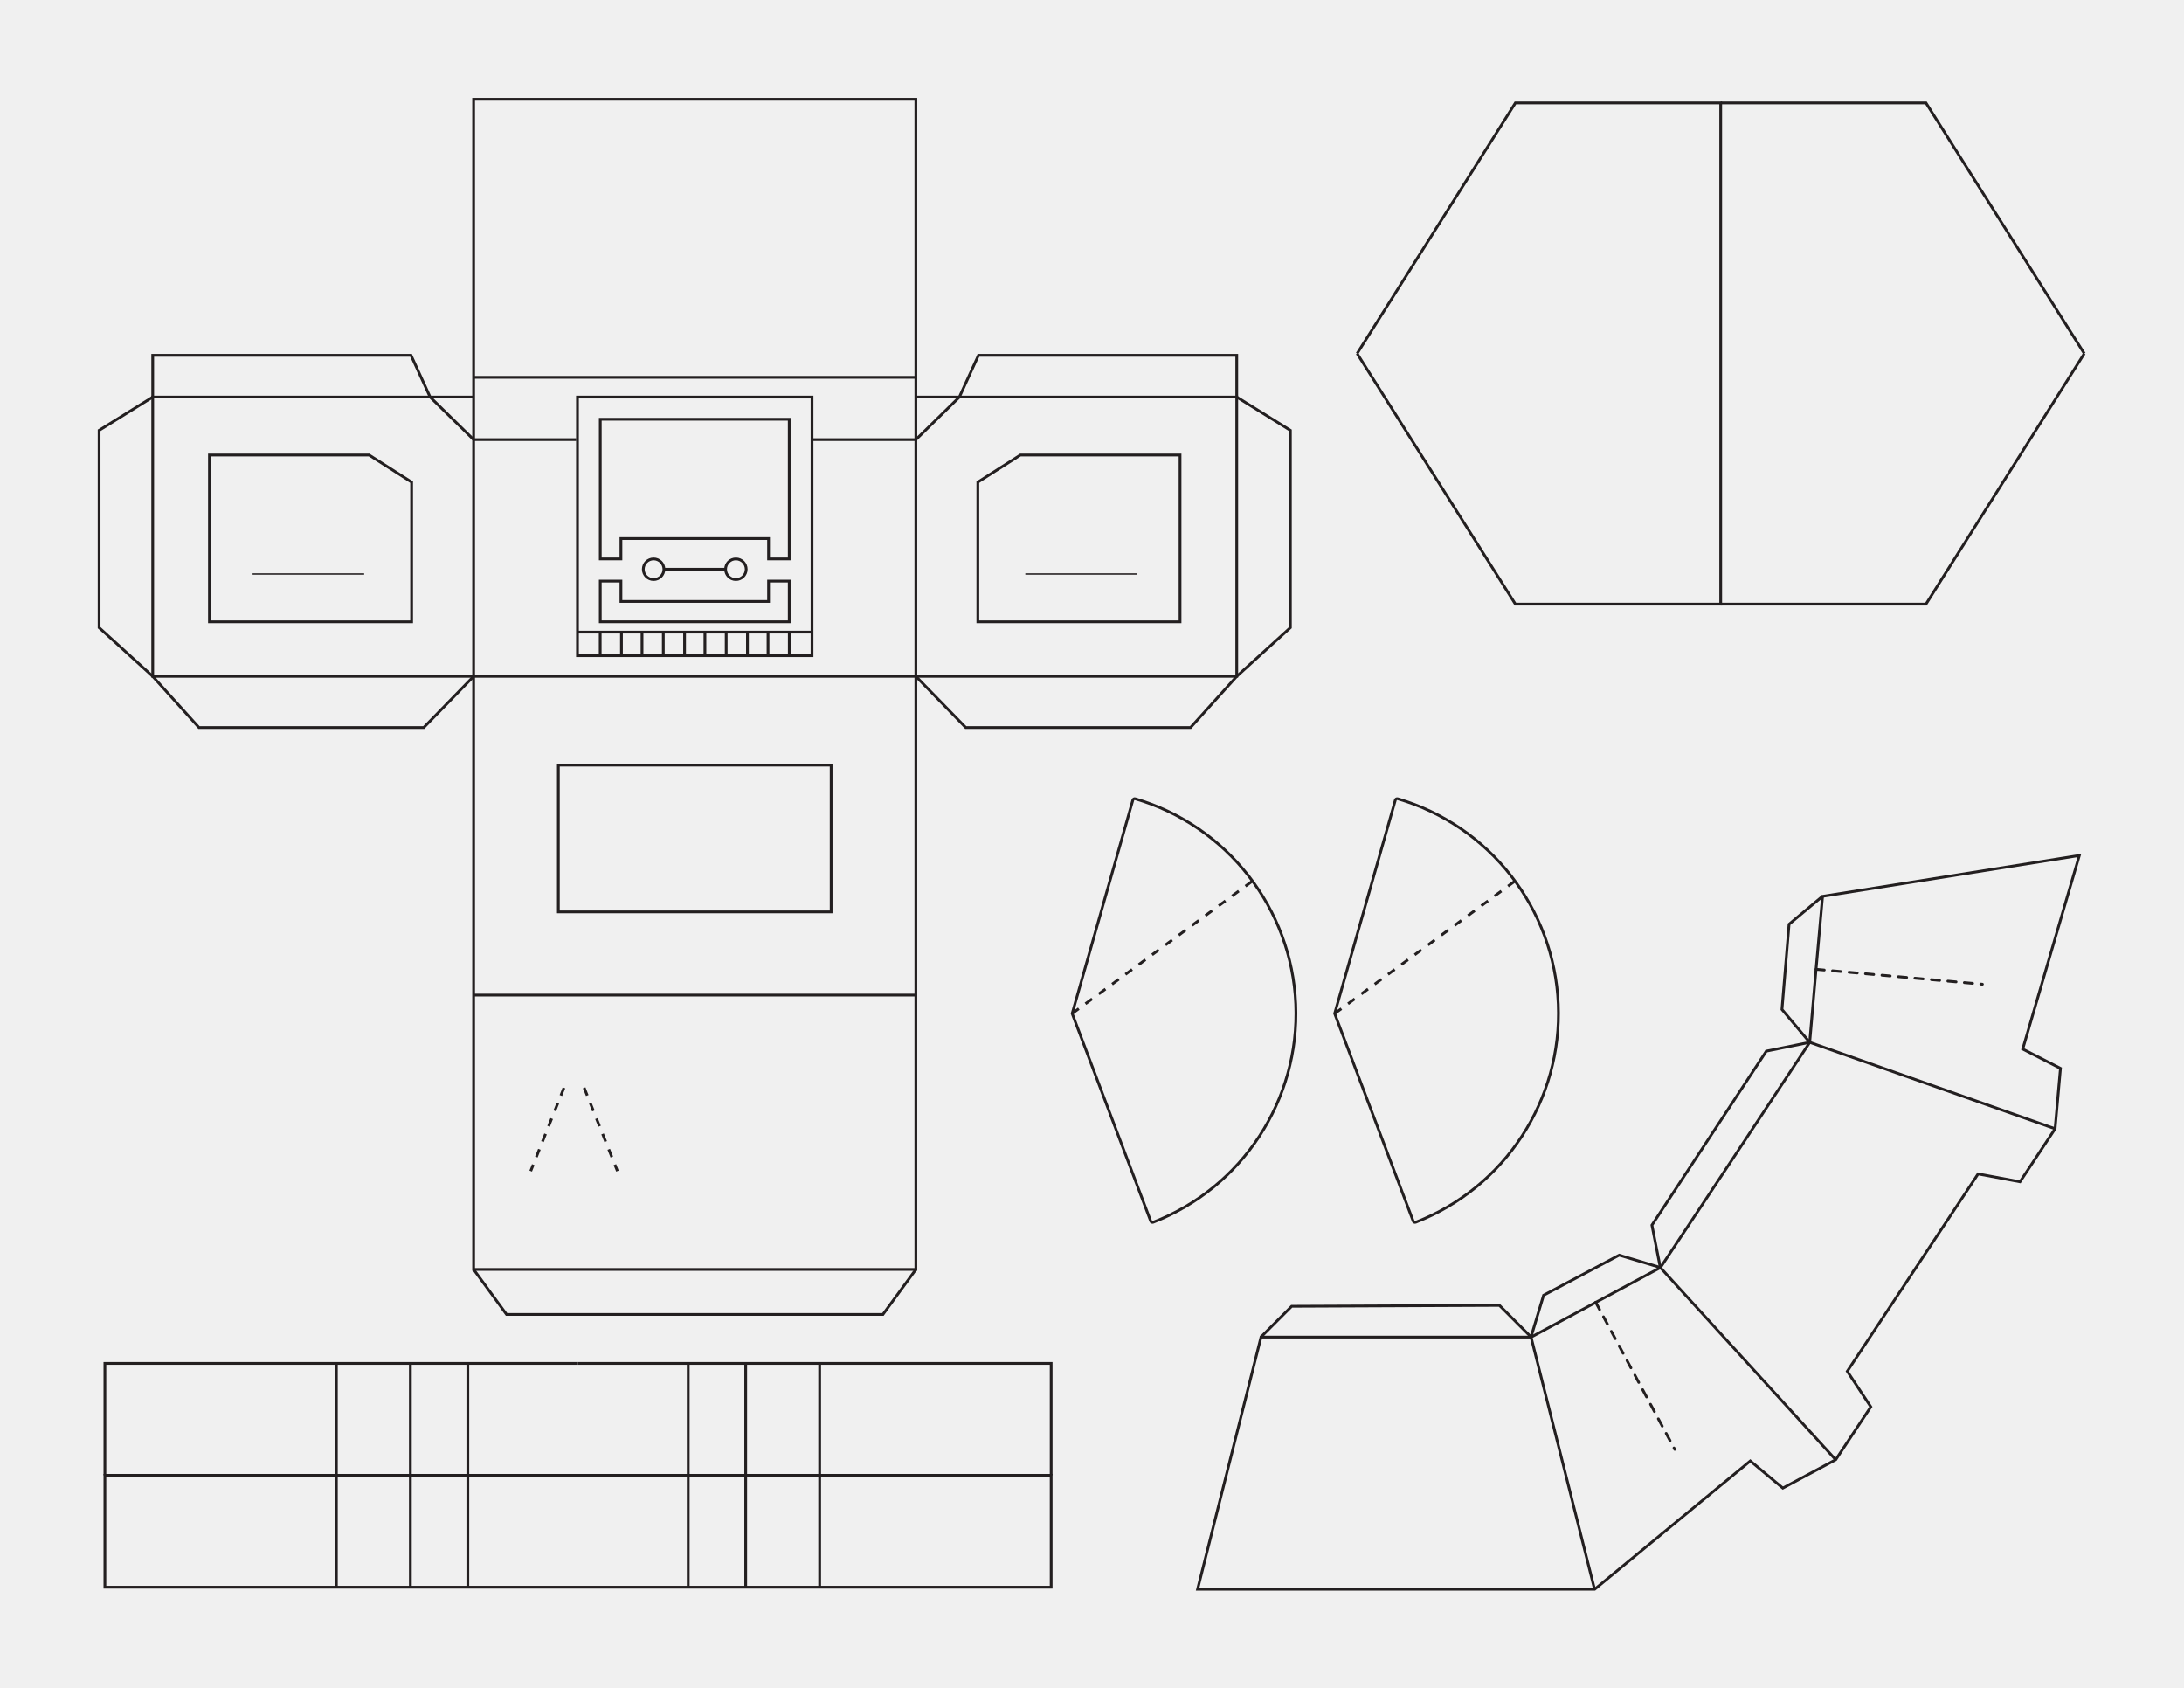
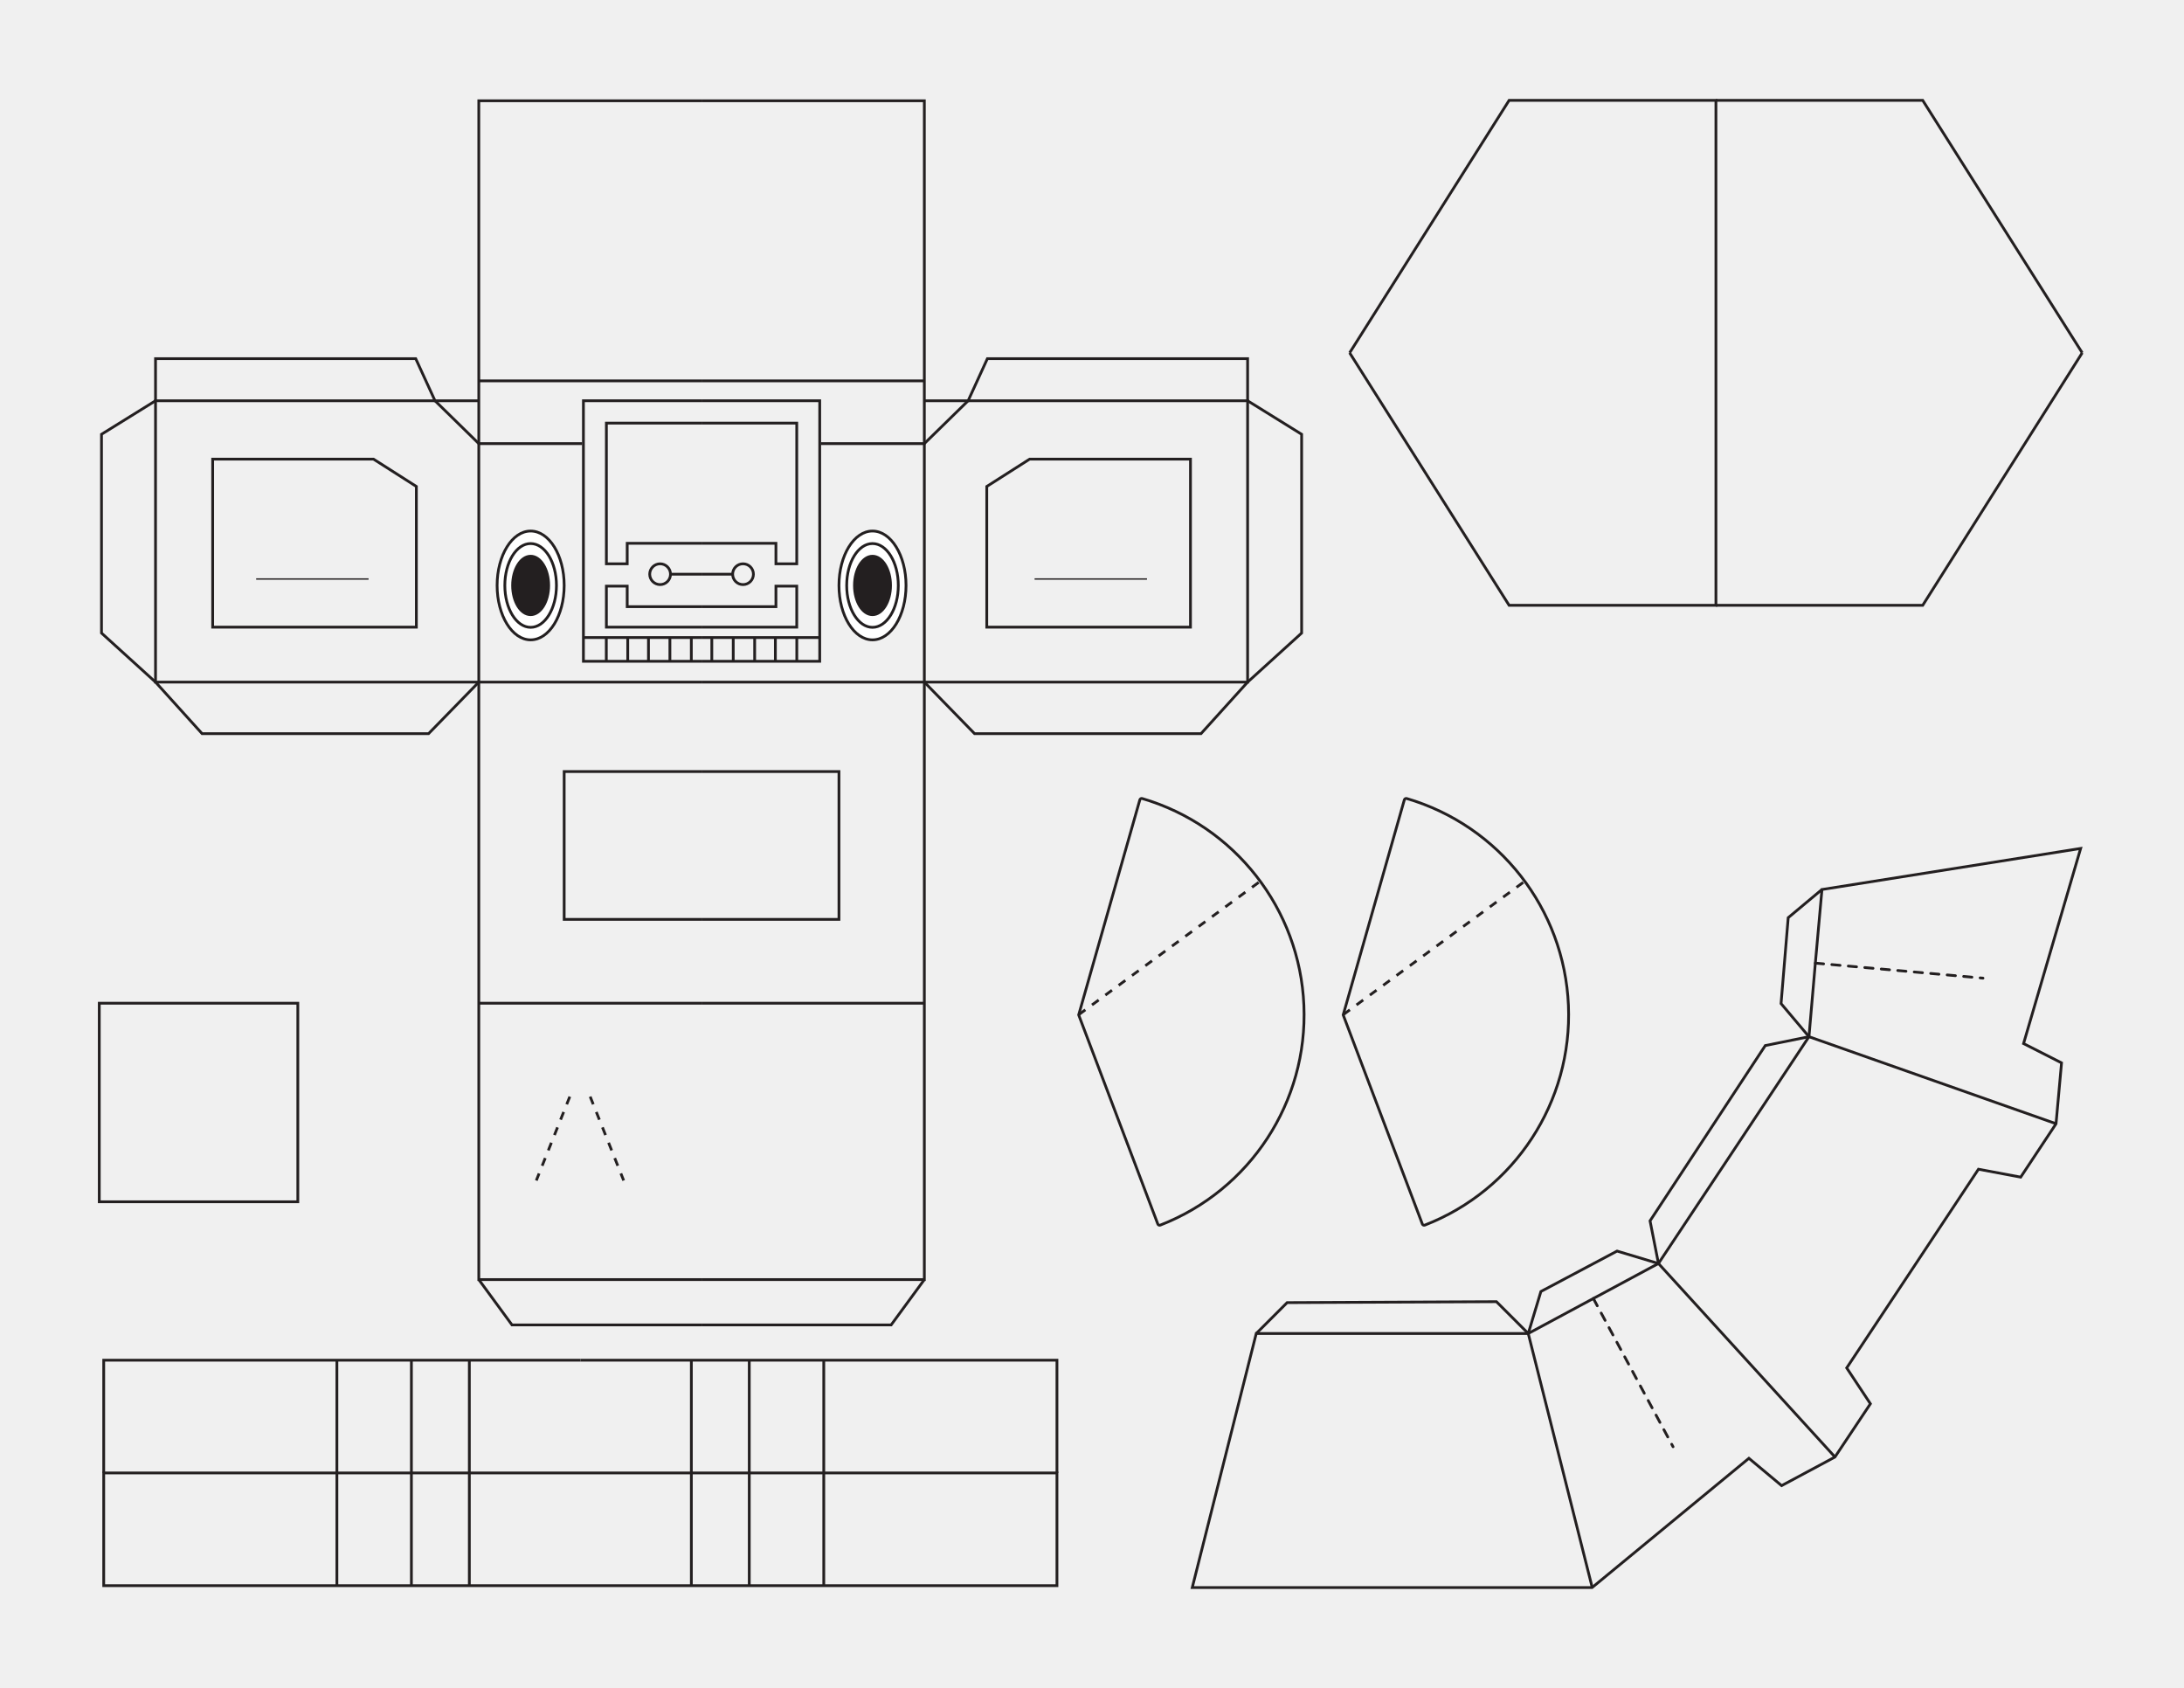
<svg xmlns="http://www.w3.org/2000/svg" viewBox="0 0 792 612">
  <rect width="792" height="612" style="fill:none" />
-   <polyline points="755.84 128.19 698.43 219.06 623.99 219.06" style="fill:none;stroke:#231f20;stroke-miterlimit:10" />
-   <polyline points="755.84 128.19 698.43 37.32 623.99 37.32" style="fill:none;stroke:#231f20;stroke-miterlimit:10" />
-   <polyline points="492.14 128.19 549.54 37.32 623.99 37.32 623.99 219.06 549.54 219.06 492.14 128.19" style="fill:none;stroke:#231f20;stroke-miterlimit:10" />
-   <path d="M381.19,534.94" style="fill:none;stroke:#231f20;stroke-miterlimit:10" />
-   <polyline points="209.61 494.36 381.19 494.36 381.19 534.94" style="fill:none;stroke:#231f20;stroke-miterlimit:10" />
-   <path d="M209.61,494.36" style="fill:none;stroke:#231f20;stroke-miterlimit:10" />
-   <line x1="297.24" y1="494.36" x2="297.24" y2="534.94" style="fill:none;stroke:#231f20;stroke-miterlimit:10" />
-   <line x1="270.42" y1="494.36" x2="270.42" y2="534.94" style="fill:none;stroke:#231f20;stroke-miterlimit:10" />
-   <line x1="249.57" y1="494.36" x2="249.57" y2="534.94" style="fill:none;stroke:#231f20;stroke-miterlimit:10" />
-   <polyline points="209.61 494.36 38.04 494.36 38.04 534.94" style="fill:none;stroke:#231f20;stroke-miterlimit:10" />
-   <line x1="121.98" y1="494.36" x2="121.98" y2="534.94" style="fill:none;stroke:#231f20;stroke-miterlimit:10" />
-   <line x1="148.81" y1="494.36" x2="148.81" y2="534.94" style="fill:none;stroke:#231f20;stroke-miterlimit:10" />
-   <line x1="169.65" y1="494.36" x2="169.65" y2="534.94" style="fill:none;stroke:#231f20;stroke-miterlimit:10" />
-   <polyline points="209.61 575.51 381.19 575.51 381.19 534.94 38.04 534.94 38.04 575.51 209.61 575.51" style="fill:none;stroke:#231f20;stroke-miterlimit:10" />
-   <line x1="297.24" y1="575.51" x2="297.24" y2="534.94" style="fill:none;stroke:#231f20;stroke-miterlimit:10" />
-   <line x1="270.42" y1="575.51" x2="270.42" y2="534.94" style="fill:none;stroke:#231f20;stroke-miterlimit:10" />
-   <line x1="249.57" y1="575.51" x2="249.57" y2="534.94" style="fill:none;stroke:#231f20;stroke-miterlimit:10" />
-   <line x1="121.98" y1="575.51" x2="121.98" y2="534.94" style="fill:none;stroke:#231f20;stroke-miterlimit:10" />
-   <line x1="148.81" y1="575.51" x2="148.81" y2="534.94" style="fill:none;stroke:#231f20;stroke-miterlimit:10" />
-   <line x1="169.65" y1="575.51" x2="169.65" y2="534.94" style="fill:none;stroke:#231f20;stroke-miterlimit:10" />
-   <path d="M355.53,588.75" style="fill:none;stroke:#231f20;stroke-miterlimit:10" />
-   <polyline points="457.29 484.78 468.41 473.65 543.75 473.32 555.21 484.78 559.76 469.65 587.18 455.1 602.08 459.58" style="fill:none;stroke:#231f20;stroke-miterlimit:10" />
-   <polyline points="656.26 377.94 640.54 381.13 599.05 444.22 602.08 459.58" style="fill:none;stroke:#231f20;stroke-miterlimit:10" />
-   <path d="M669.49,576.21" style="fill:none;stroke:#231f20;stroke-miterlimit:10" />
-   <line x1="578.65" y1="472.18" x2="607.33" y2="525.54" style="fill:none;stroke:#231f20;stroke-linecap:round;stroke-miterlimit:10;stroke-dasharray:3" />
-   <path d="M767,409.5" style="fill:none;stroke:#231f20;stroke-miterlimit:10" />
-   <path d="M754.05,310.19,660.93,325l-2.37,26.5-2.3,26.48-27,40.81-27.13,40.83-23.43,12.6-23.44,12.6H457.29l-23,91.43h144l56.44-46.52,11.79,9.84,19.18-10.29,12.73-19.17-8.54-12.89,23.72-35.79,23.72-35.78,15.2,2.85,12.72-19.2,1.95-21.92-13.68-7Z" style="fill:none;stroke:#231f20;stroke-miterlimit:10" />
-   <polyline points="656.26 377.94 646.21 366.02 648.78 335.11 660.93 324.96" style="fill:none;stroke:#231f20;stroke-miterlimit:10" />
-   <line x1="658.56" y1="351.46" x2="718.9" y2="356.87" style="fill:none;stroke:#231f20;stroke-linecap:round;stroke-miterlimit:10;stroke-dasharray:3" />
-   <line x1="555.21" y1="484.78" x2="578.23" y2="576.21" style="fill:none;stroke:#231f20;stroke-miterlimit:10" />
-   <line x1="602.08" y1="459.58" x2="665.64" y2="529.24" style="fill:none;stroke:#231f20;stroke-miterlimit:10" />
-   <line x1="656.26" y1="377.94" x2="745.19" y2="409.26" style="fill:none;stroke:#231f20;stroke-miterlimit:10" />
-   <polyline points="251.94 36 332.13 36 332.13 460.29 251.94 460.29" style="fill:none;stroke:#231f20;stroke-miterlimit:10" />
-   <line x1="332.13" y1="360.81" x2="251.94" y2="360.81" style="fill:none;stroke:#231f20;stroke-miterlimit:10" />
-   <polyline points="251.94 245.24 448.49 245.24 448.49 143.97 347.9 143.97 332.13 159.4 294.92 159.4" style="fill:none;stroke:#231f20;stroke-miterlimit:10" />
-   <line x1="332.13" y1="136.82" x2="251.94" y2="136.82" style="fill:none;stroke:#231f20;stroke-miterlimit:10" />
-   <polyline points="251.94 143.97 294.47 143.97 294.47 237.75 251.94 237.75" style="fill:none;stroke:#231f20;stroke-miterlimit:10" />
-   <polyline points="251.94 152.02 286.2 152.02 286.2 202.66 278.71 202.66 278.71 195.28 251.94 195.28" style="fill:none;stroke:#231f20;stroke-miterlimit:10" />
-   <polyline points="251.94 225.46 286.2 225.46 286.2 210.7 278.71 210.7 278.71 218.08 251.94 218.08" style="fill:none;stroke:#231f20;stroke-miterlimit:10" />
-   <line x1="294.47" y1="229.2" x2="251.94" y2="229.2" style="fill:none;stroke:#231f20;stroke-miterlimit:10" />
-   <line x1="255.63" y1="229.2" x2="255.63" y2="237.75" style="fill:none;stroke:#231f20;stroke-miterlimit:10" />
-   <line x1="263.34" y1="229.2" x2="263.34" y2="237.75" style="fill:none;stroke:#231f20;stroke-miterlimit:10" />
-   <line x1="271.05" y1="229.2" x2="271.05" y2="237.75" style="fill:none;stroke:#231f20;stroke-miterlimit:10" />
-   <line x1="278.51" y1="229.2" x2="278.51" y2="237.75" style="fill:none;stroke:#231f20;stroke-miterlimit:10" />
-   <line x1="286.22" y1="229.2" x2="286.22" y2="237.75" style="fill:none;stroke:#231f20;stroke-miterlimit:10" />
-   <circle cx="266.86" cy="206.4" r="3.74" style="fill:none;stroke:#231f20;stroke-miterlimit:10" />
-   <line x1="263.12" y1="206.4" x2="251.94" y2="206.4" style="fill:none;stroke:#231f20;stroke-miterlimit:10" />
-   <polyline points="332.13 143.97 347.9 143.97 354.83 128.83 448.49 128.83 448.49 143.97 467.94 156.04 467.94 227.58 448.49 245.24 431.73 263.8 350.21 263.8 332.13 245.24" style="fill:none;stroke:#231f20;stroke-miterlimit:10" />
-   <polyline points="251.94 277.43 301.4 277.43 301.4 330.64 251.94 330.64" style="fill:none;stroke:#231f20;stroke-miterlimit:10" />
-   <polygon points="354.6 225.46 427.93 225.46 427.93 164.99 370.03 164.99 354.6 174.82 354.6 225.46" style="fill:none;stroke:#231f20;stroke-miterlimit:10" />
-   <line x1="371.82" y1="208.13" x2="412.28" y2="208.13" style="fill:none;stroke:#231f20;stroke-miterlimit:10;stroke-width:0.5px" />
-   <polyline points="332.13 460.29 320.18 476.61 251.94 476.61" style="fill:none;stroke:#231f20;stroke-miterlimit:10" />
-   <polyline points="251.94 36 171.75 36 171.75 460.29 251.94 460.29" style="fill:none;stroke:#231f20;stroke-miterlimit:10" />
-   <line x1="171.75" y1="360.81" x2="251.94" y2="360.81" style="fill:none;stroke:#231f20;stroke-miterlimit:10" />
-   <polyline points="251.94 245.24 55.38 245.24 55.38 143.97 155.98 143.97 171.75 159.4 208.96 159.4" style="fill:none;stroke:#231f20;stroke-miterlimit:10" />
-   <line x1="171.75" y1="136.82" x2="251.94" y2="136.82" style="fill:none;stroke:#231f20;stroke-miterlimit:10" />
-   <polyline points="251.94 143.97 209.41 143.97 209.41 237.75 251.94 237.75" style="fill:none;stroke:#231f20;stroke-miterlimit:10" />
-   <polyline points="251.94 152.02 217.68 152.02 217.68 202.66 225.17 202.66 225.17 195.28 251.94 195.28" style="fill:none;stroke:#231f20;stroke-miterlimit:10" />
-   <polyline points="251.94 225.46 217.68 225.46 217.68 210.7 225.17 210.7 225.17 218.08 251.94 218.08" style="fill:none;stroke:#231f20;stroke-miterlimit:10" />
-   <line x1="209.41" y1="229.2" x2="251.94" y2="229.2" style="fill:none;stroke:#231f20;stroke-miterlimit:10" />
-   <line x1="248.25" y1="229.2" x2="248.25" y2="237.75" style="fill:none;stroke:#231f20;stroke-miterlimit:10" />
-   <line x1="240.54" y1="229.2" x2="240.54" y2="237.75" style="fill:none;stroke:#231f20;stroke-miterlimit:10" />
-   <line x1="232.82" y1="229.2" x2="232.82" y2="237.75" style="fill:none;stroke:#231f20;stroke-miterlimit:10" />
-   <line x1="225.36" y1="229.2" x2="225.36" y2="237.75" style="fill:none;stroke:#231f20;stroke-miterlimit:10" />
-   <line x1="217.65" y1="229.2" x2="217.65" y2="237.75" style="fill:none;stroke:#231f20;stroke-miterlimit:10" />
-   <circle cx="237.02" cy="206.4" r="3.74" style="fill:none;stroke:#231f20;stroke-miterlimit:10" />
-   <line x1="240.76" y1="206.4" x2="251.94" y2="206.4" style="fill:none;stroke:#231f20;stroke-miterlimit:10" />
-   <polyline points="171.75 143.97 155.98 143.97 149.05 128.83 55.38 128.83 55.38 143.97 35.94 156.04 35.94 227.58 55.38 245.24 72.15 263.8 153.66 263.8 171.75 245.24" style="fill:none;stroke:#231f20;stroke-miterlimit:10" />
-   <polyline points="251.94 277.43 202.48 277.43 202.48 330.64 251.94 330.64" style="fill:none;stroke:#231f20;stroke-miterlimit:10" />
-   <polygon points="149.27 225.46 75.95 225.46 75.95 164.99 133.85 164.99 149.27 174.82 149.27 225.46" style="fill:none;stroke:#231f20;stroke-miterlimit:10" />
-   <line x1="132.06" y1="208.13" x2="91.6" y2="208.13" style="fill:none;stroke:#231f20;stroke-miterlimit:10;stroke-width:0.5px" />
-   <polyline points="171.75 460.29 183.7 476.61 251.94 476.61" style="fill:none;stroke:#231f20;stroke-miterlimit:10" />
-   <line x1="204.51" y1="394.44" x2="192.45" y2="424.62" style="fill:#fff;stroke:#231f20;stroke-miterlimit:10;stroke-dasharray:3" />
-   <line x1="211.84" y1="394.44" x2="223.91" y2="424.62" style="fill:#fff;stroke:#231f20;stroke-miterlimit:10;stroke-dasharray:3" />
-   <path d="M410.81,290.11l-22,77.4,28.48,75.27a.69.69,0,0,0,.89.4,81.18,81.18,0,0,0-6.5-153.55A.68.68,0,0,0,410.81,290.11Z" style="fill:none;stroke:#231f20;stroke-miterlimit:10" />
-   <line x1="388.79" y1="367.51" x2="454.18" y2="319.45" style="fill:none;stroke:#231f20;stroke-miterlimit:10;stroke-dasharray:3" />
-   <path d="M506,290.11l-22,77.4,28.48,75.27a.7.7,0,0,0,.9.4,81.18,81.18,0,0,0-6.51-153.55A.68.68,0,0,0,506,290.11Z" style="fill:none;stroke:#231f20;stroke-miterlimit:10" />
-   <line x1="484.01" y1="367.51" x2="549.4" y2="319.45" style="fill:none;stroke:#231f20;stroke-miterlimit:10;stroke-dasharray:3" />
+   <polyline points="755.09 127.93 697.25 219.48 622.26 219.48" style="fill:none;stroke:#231f20;stroke-miterlimit:10" />
+   <polyline points="755.09 127.93 697.25 36.39 622.26 36.39" style="fill:none;stroke:#231f20;stroke-miterlimit:10" />
+   <polyline points="489.43 127.93 547.26 36.39 622.26 36.39 622.26 219.48 547.26 219.48 489.43 127.93" style="fill:none;stroke:#231f20;stroke-miterlimit:10" />
+   <path d="M383.29,534.07" style="fill:none;stroke:#231f20;stroke-miterlimit:10" />
+   <polyline points="210.45 493.2 383.29 493.2 383.29 534.08" style="fill:none;stroke:#231f20;stroke-miterlimit:10" />
+   <path d="M210.45,493.2" style="fill:none;stroke:#231f20;stroke-miterlimit:10" />
+   <line x1="298.73" y1="493.2" x2="298.73" y2="534.07" style="fill:none;stroke:#231f20;stroke-miterlimit:10" />
+   <line x1="271.71" y1="493.2" x2="271.71" y2="534.07" style="fill:none;stroke:#231f20;stroke-miterlimit:10" />
+   <line x1="250.71" y1="493.2" x2="250.71" y2="534.07" style="fill:none;stroke:#231f20;stroke-miterlimit:10" />
+   <polyline points="210.45 493.2 37.61 493.2 37.61 534.08" style="fill:none;stroke:#231f20;stroke-miterlimit:10" />
+   <line x1="122.17" y1="493.2" x2="122.17" y2="534.07" style="fill:none;stroke:#231f20;stroke-miterlimit:10" />
+   <line x1="149.19" y1="493.2" x2="149.19" y2="534.07" style="fill:none;stroke:#231f20;stroke-miterlimit:10" />
+   <line x1="170.2" y1="493.2" x2="170.2" y2="534.07" style="fill:none;stroke:#231f20;stroke-miterlimit:10" />
+   <polyline points="210.45 574.95 383.29 574.95 383.29 534.08 37.61 534.08 37.61 574.95 210.45 574.95" style="fill:none;stroke:#231f20;stroke-miterlimit:10" />
+   <line x1="298.73" y1="574.95" x2="298.73" y2="534.07" style="fill:none;stroke:#231f20;stroke-miterlimit:10" />
+   <line x1="271.71" y1="574.95" x2="271.71" y2="534.07" style="fill:none;stroke:#231f20;stroke-miterlimit:10" />
+   <line x1="250.71" y1="574.95" x2="250.71" y2="534.07" style="fill:none;stroke:#231f20;stroke-miterlimit:10" />
+   <line x1="122.17" y1="574.95" x2="122.17" y2="534.07" style="fill:none;stroke:#231f20;stroke-miterlimit:10" />
+   <line x1="149.19" y1="574.95" x2="149.19" y2="534.07" style="fill:none;stroke:#231f20;stroke-miterlimit:10" />
+   <line x1="170.2" y1="574.95" x2="170.2" y2="534.07" style="fill:none;stroke:#231f20;stroke-miterlimit:10" />
+   <path d="M357.45,588.28" style="fill:none;stroke:#231f20;stroke-miterlimit:10" />
+   <polyline points="455.56 483.52 466.76 472.32 542.66 471.98 554.2 483.52 558.79 468.29 586.41 453.63 601.42 458.14" style="fill:none;stroke:#231f20;stroke-miterlimit:10" />
+   <polyline points="656 375.9 640.16 379.11 598.37 442.67 601.42 458.14" style="fill:none;stroke:#231f20;stroke-miterlimit:10" />
+   <path d="M669.33,575.63" style="fill:none;stroke:#231f20;stroke-miterlimit:10" />
+   <line x1="577.81" y1="470.83" x2="606.71" y2="524.58" style="fill:none;stroke:#231f20;stroke-linecap:round;stroke-miterlimit:10;stroke-dasharray:3" />
+   <path d="M767.55,407.69" style="fill:none;stroke:#231f20;stroke-miterlimit:10" />
+   <path d="M754.52,307.64l-93.81,14.89-2.4,26.69L656,375.9,628.75,417l-27.33,41.13-23.61,12.69L554.2,483.52H455.56l-23.2,92.11h145l56.86-46.86,11.86,9.91,19.33-10.36L678.28,509l-8.6-13,23.89-36,23.89-36.05,15.32,2.87,12.81-19.34,2-22.09-13.77-7Z" style="fill:none;stroke:#231f20;stroke-miterlimit:10" />
+   <polyline points="656 375.9 645.88 363.89 648.47 332.75 660.71 322.52" style="fill:none;stroke:#231f20;stroke-miterlimit:10" />
+   <line x1="658.31" y1="349.22" x2="719.1" y2="354.67" style="fill:none;stroke:#231f20;stroke-linecap:round;stroke-miterlimit:10;stroke-dasharray:3" />
+   <line x1="554.2" y1="483.52" x2="577.4" y2="575.63" style="fill:none;stroke:#231f20;stroke-miterlimit:10" />
+   <line x1="601.42" y1="458.14" x2="665.45" y2="528.32" style="fill:none;stroke:#231f20;stroke-miterlimit:10" />
+   <line x1="656" y1="375.9" x2="745.59" y2="407.45" style="fill:none;stroke:#231f20;stroke-miterlimit:10" />
+   <polyline points="254.41 36.54 335.2 36.54 335.2 463.97 254.41 463.97" style="fill:none;stroke:#231f20;stroke-miterlimit:10" />
+   <line x1="335.2" y1="363.76" x2="254.41" y2="363.76" style="fill:none;stroke:#231f20;stroke-miterlimit:10" />
+   <polyline points="254.41 247.33 452.43 247.33 452.43 145.31 351.08 145.31 335.2 160.85 297.71 160.85" style="fill:none;stroke:#231f20;stroke-miterlimit:10" />
+   <line x1="335.2" y1="138.1" x2="254.41" y2="138.1" style="fill:none;stroke:#231f20;stroke-miterlimit:10" />
+   <polyline points="254.41 145.31 297.26 145.31 297.26 239.78 254.41 239.78" style="fill:none;stroke:#231f20;stroke-miterlimit:10" />
+   <polyline points="254.41 153.42 288.93 153.42 288.93 204.43 281.38 204.43 281.38 197 254.41 197" style="fill:none;stroke:#231f20;stroke-miterlimit:10" />
+   <polyline points="254.41 227.4 288.93 227.4 288.93 212.53 281.38 212.53 281.38 219.97 254.41 219.97" style="fill:none;stroke:#231f20;stroke-miterlimit:10" />
+   <line x1="297.26" y1="231.17" x2="254.41" y2="231.17" style="fill:none;stroke:#231f20;stroke-miterlimit:10" />
+   <line x1="258.13" y1="231.17" x2="258.13" y2="239.78" style="fill:none;stroke:#231f20;stroke-miterlimit:10" />
+   <line x1="265.9" y1="231.17" x2="265.9" y2="239.78" style="fill:none;stroke:#231f20;stroke-miterlimit:10" />
+   <line x1="273.67" y1="231.17" x2="273.67" y2="239.78" style="fill:none;stroke:#231f20;stroke-miterlimit:10" />
+   <line x1="281.18" y1="231.17" x2="281.18" y2="239.78" style="fill:none;stroke:#231f20;stroke-miterlimit:10" />
+   <line x1="288.95" y1="231.17" x2="288.95" y2="239.78" style="fill:none;stroke:#231f20;stroke-miterlimit:10" />
+   <circle cx="269.45" cy="208.2" r="3.77" style="fill:none;stroke:#231f20;stroke-miterlimit:10" />
+   <line x1="265.67" y1="208.2" x2="254.41" y2="208.2" style="fill:none;stroke:#231f20;stroke-miterlimit:10" />
+   <polyline points="335.2 145.31 351.08 145.31 358.06 130.05 452.43 130.05 452.43 145.31 472.02 157.47 472.02 229.54 452.43 247.33 435.53 266.02 353.42 266.02 335.2 247.33" style="fill:none;stroke:#231f20;stroke-miterlimit:10" />
+   <polyline points="254.41 279.76 304.24 279.76 304.24 333.36 254.41 333.36" style="fill:none;stroke:#231f20;stroke-miterlimit:10" />
+   <polygon points="357.84 227.4 431.71 227.4 431.71 166.48 373.38 166.48 357.84 176.39 357.84 227.4" style="fill:none;stroke:#231f20;stroke-miterlimit:10" />
+   <line x1="375.18" y1="209.94" x2="415.94" y2="209.94" style="fill:none;stroke:#231f20;stroke-miterlimit:10;stroke-width:0.5px" />
+   <polyline points="335.2 463.97 323.16 480.41 254.41 480.41" style="fill:none;stroke:#231f20;stroke-miterlimit:10" />
+   <polyline points="254.41 36.54 173.63 36.54 173.63 463.97 254.41 463.97" style="fill:none;stroke:#231f20;stroke-miterlimit:10" />
+   <line x1="173.63" y1="363.76" x2="254.41" y2="363.76" style="fill:none;stroke:#231f20;stroke-miterlimit:10" />
+   <polyline points="254.41 247.33 56.4 247.33 56.4 145.31 157.75 145.31 173.63 160.85 211.12 160.85" style="fill:none;stroke:#231f20;stroke-miterlimit:10" />
+   <line x1="173.63" y1="138.1" x2="254.41" y2="138.1" style="fill:none;stroke:#231f20;stroke-miterlimit:10" />
+   <polyline points="254.41 145.31 211.57 145.31 211.57 239.78 254.41 239.78" style="fill:none;stroke:#231f20;stroke-miterlimit:10" />
+   <polyline points="254.41 153.42 219.9 153.42 219.9 204.43 227.45 204.43 227.45 197 254.41 197" style="fill:none;stroke:#231f20;stroke-miterlimit:10" />
+   <polyline points="254.41 227.4 219.9 227.4 219.9 212.53 227.45 212.53 227.45 219.97 254.41 219.97" style="fill:none;stroke:#231f20;stroke-miterlimit:10" />
+   <line x1="211.57" y1="231.17" x2="254.41" y2="231.17" style="fill:none;stroke:#231f20;stroke-miterlimit:10" />
+   <line x1="250.7" y1="231.17" x2="250.7" y2="239.78" style="fill:none;stroke:#231f20;stroke-miterlimit:10" />
+   <line x1="242.93" y1="231.17" x2="242.93" y2="239.78" style="fill:none;stroke:#231f20;stroke-miterlimit:10" />
+   <line x1="235.16" y1="231.17" x2="235.16" y2="239.78" style="fill:none;stroke:#231f20;stroke-miterlimit:10" />
+   <line x1="227.64" y1="231.17" x2="227.64" y2="239.78" style="fill:none;stroke:#231f20;stroke-miterlimit:10" />
+   <line x1="219.87" y1="231.17" x2="219.87" y2="239.78" style="fill:none;stroke:#231f20;stroke-miterlimit:10" />
+   <circle cx="239.38" cy="208.2" r="3.77" style="fill:none;stroke:#231f20;stroke-miterlimit:10" />
+   <line x1="243.15" y1="208.2" x2="254.41" y2="208.2" style="fill:none;stroke:#231f20;stroke-miterlimit:10" />
+   <polyline points="173.63 145.31 157.75 145.31 150.76 130.05 56.4 130.05 56.4 145.31 36.81 157.47 36.81 229.54 56.4 247.33 73.29 266.02 155.41 266.02 173.63 247.33" style="fill:none;stroke:#231f20;stroke-miterlimit:10" />
+   <polyline points="254.41 279.76 204.59 279.76 204.59 333.36 254.41 333.36" style="fill:none;stroke:#231f20;stroke-miterlimit:10" />
+   <polygon points="150.99 227.4 77.12 227.4 77.12 166.48 135.45 166.48 150.99 176.39 150.99 227.4" style="fill:none;stroke:#231f20;stroke-miterlimit:10" />
+   <line x1="133.65" y1="209.94" x2="92.89" y2="209.94" style="fill:none;stroke:#231f20;stroke-miterlimit:10;stroke-width:0.5px" />
+   <polyline points="173.63 463.97 185.67 480.41 254.41 480.41" style="fill:none;stroke:#231f20;stroke-miterlimit:10" />
+   <line x1="206.63" y1="397.63" x2="194.48" y2="428.04" style="fill:#fff;stroke:#231f20;stroke-miterlimit:10;stroke-dasharray:3" />
+   <line x1="214.02" y1="397.63" x2="226.17" y2="428.04" style="fill:#fff;stroke:#231f20;stroke-miterlimit:10;stroke-dasharray:3" />
+   <ellipse cx="316.4" cy="212.28" rx="12.16" ry="19.73" style="fill:#fff;stroke:#231f20;stroke-miterlimit:10" />
+   <ellipse cx="316.4" cy="212.28" rx="9.36" ry="15.19" style="fill:none;stroke:#231f20;stroke-miterlimit:10" />
+   <ellipse cx="316.4" cy="212.28" rx="6.54" ry="10.6" style="fill:#231f20;stroke:#231f20;stroke-miterlimit:10" />
+   <ellipse cx="192.43" cy="212.28" rx="12.16" ry="19.73" style="fill:#fff;stroke:#231f20;stroke-miterlimit:10" />
+   <ellipse cx="192.43" cy="212.28" rx="9.36" ry="15.19" style="fill:none;stroke:#231f20;stroke-miterlimit:10" />
+   <ellipse cx="192.43" cy="212.28" rx="6.54" ry="10.6" style="fill:#231f20;stroke:#231f20;stroke-miterlimit:10" />
+   <path d="M413.35,290l-22.18,78,28.69,75.82a.69.69,0,0,0,.9.4,81.78,81.78,0,0,0-6.55-154.68A.69.69,0,0,0,413.35,290Z" style="fill:none;stroke:#231f20;stroke-miterlimit:10" />
+   <line x1="391.17" y1="367.93" x2="457.04" y2="319.51" style="fill:none;stroke:#231f20;stroke-miterlimit:10;stroke-dasharray:3" />
+   <path d="M509.27,290l-22.18,78,28.7,75.82a.69.69,0,0,0,.9.4,81.78,81.78,0,0,0-6.55-154.68A.71.71,0,0,0,509.27,290Z" style="fill:none;stroke:#231f20;stroke-miterlimit:10" />
+   <line x1="487.09" y1="367.93" x2="552.97" y2="319.51" style="fill:none;stroke:#231f20;stroke-miterlimit:10;stroke-dasharray:3" />
+   <rect x="36" y="363.76" width="72" height="72" style="fill:none;stroke:#231f20;stroke-miterlimit:10" />
</svg>
